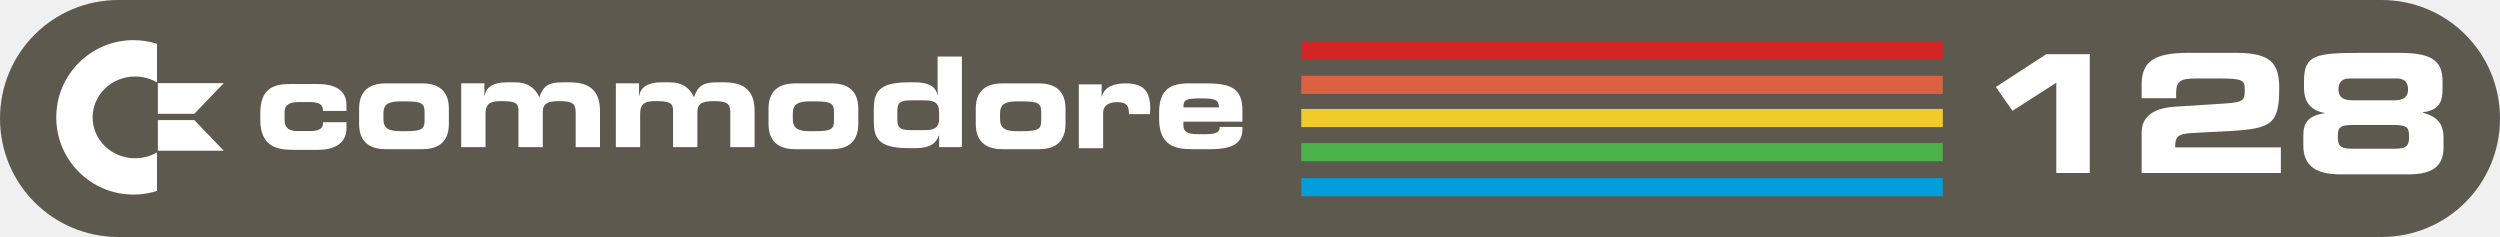
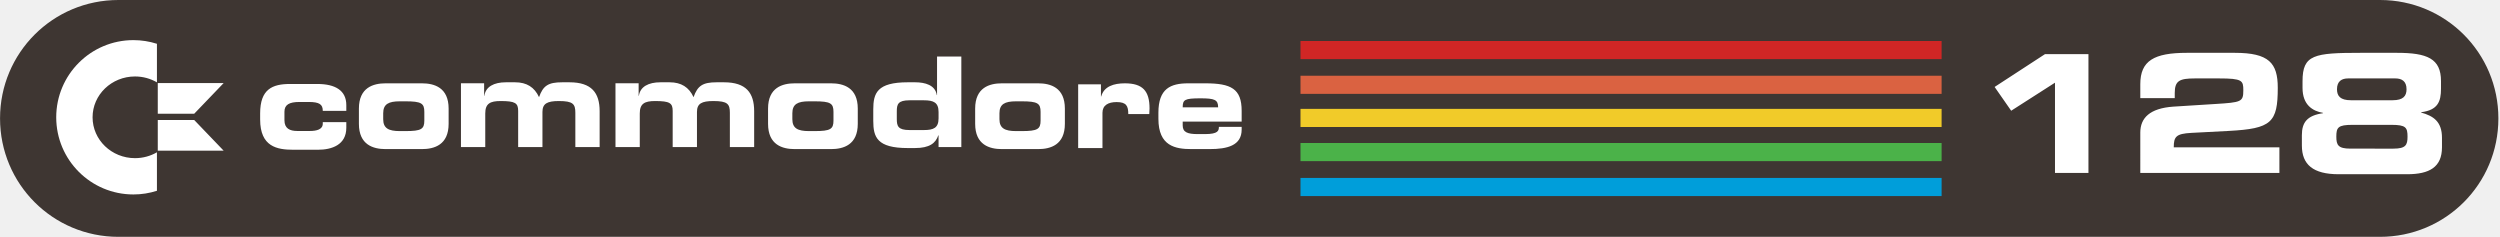
- <svg xmlns="http://www.w3.org/2000/svg" width="1646.725" height="156.104" viewBox="0 0 329.345 31.221">
-   <path fill="#5d594f" d="M15.61 0h298.125c8.648 0 15.61 6.962 15.61 15.61s-6.962 15.61-15.61 15.61H15.61C6.962 31.22 0 24.26 0 15.61S6.962 0 15.61 0" />
-   <path fill="#fff" d="M34.288 15.75c0 3.594 2.235 3.99 4.354 3.99h3.269c1.835 0 3.736-.643 3.736-2.901v-.742h-3.102v.198c0 .774-.818.972-1.718.972h-1.635c-1 0-1.701-.33-1.701-1.417v-1.121c0-.923.634-1.286 1.968-1.286h1.234c1.401 0 1.852.313 1.852 1.17h3.102v-.758c0-1.928-1.45-2.785-3.82-2.785h-3.602c-2.335 0-3.937.692-3.937 3.873zm13.019.574c0 2.77 1.885 3.33 3.52 3.33h4.787c1.635 0 3.52-.56 3.52-3.33v-2.01c0-2.77-1.885-3.33-3.52-3.33h-4.787c-1.635 0-3.52.56-3.52 3.33zm3.203-1.4c0-1.204.717-1.567 2.185-1.567h.767c2.069 0 2.469.264 2.469 1.385v1.154c0 1.12-.4 1.384-2.469 1.384h-.767c-1.468 0-2.185-.363-2.185-1.566zm10.25 4.461h3.203v-4.433c0-1.302.65-1.632 2.018-1.632 1.935 0 2.319.264 2.319 1.302v4.763h3.202v-4.631c0-1.104.634-1.434 2.169-1.434 1.868 0 2.168.395 2.168 1.55v4.515h3.202v-4.73c0-2.406-1.05-3.807-3.97-3.807h-.983c-1.819 0-2.502.445-3.036 1.961-.6-1.319-1.635-1.961-3.153-1.961h-1.217c-1.568 0-2.67.576-2.836 1.78h-.033v-1.649H60.76zm20.37 0h3.202v-4.433c0-1.302.65-1.632 2.018-1.632 1.935 0 2.319.264 2.319 1.302v4.763h3.202v-4.631c0-1.104.634-1.434 2.169-1.434 1.868 0 2.168.395 2.168 1.55v4.515h3.202v-4.73c0-2.406-1.05-3.807-3.97-3.807h-.983c-1.818 0-2.502.445-3.036 1.961-.6-1.319-1.635-1.961-3.153-1.961h-1.217c-1.568 0-2.669.576-2.836 1.78h-.033v-1.649h-3.053zm37.084-4.697c0-.94.15-1.467 1.685-1.467h1.885c1.268 0 1.935.28 1.935 1.55v.823c0 1.27-.667 1.55-1.935 1.55h-1.885c-1.534 0-1.685-.528-1.685-1.467zm-3.102 1.253c0 2.142.5 3.576 4.554 3.576h.934c1.934 0 2.735-.643 3.085-1.681h.034v1.55h3.002V7.451h-3.202v5.077h-.034c-.2-1.319-1.551-1.681-2.869-1.681h-.95c-4.054 0-4.554 1.434-4.554 3.576zm-13.869.383c0 2.77 1.885 3.33 3.52 3.33h4.786c1.635 0 3.52-.56 3.52-3.33v-2.01c0-2.77-1.885-3.33-3.52-3.33h-4.787c-1.634 0-3.52.56-3.52 3.33zm3.202-1.4c0-1.204.717-1.567 2.185-1.567h.768c2.068 0 2.468.264 2.468 1.385v1.154c0 1.12-.4 1.384-2.468 1.384h-.768c-1.468 0-2.185-.363-2.185-1.566zm24.099 1.4c0 2.77 1.885 3.33 3.52 3.33h4.786c1.635 0 3.52-.56 3.52-3.33v-2.01c0-2.77-1.885-3.33-3.52-3.33h-4.787c-1.634 0-3.52.56-3.52 3.33zm3.202-1.4c0-1.204.718-1.567 2.185-1.567h.768c2.068 0 2.468.264 2.468 1.385v1.154c0 1.12-.4 1.384-2.468 1.384h-.768c-1.467 0-2.185-.363-2.185-1.566zm10.376 4.598h3.203v-4.648c0-1.006.767-1.418 1.868-1.418 1.284 0 1.535.511 1.535 1.582h2.768c.017-.296.034-.527.034-.741 0-2.324-.918-3.313-3.253-3.313-1.45 0-2.752.395-3.119 1.73h-.033v-1.598h-3.003zm10.578-3.857c0 3.593 2.234 3.988 4.353 3.988h2.401c2.319 0 4.22-.461 4.22-2.57v-.363h-3.002c0 .494-.083.956-1.818.956h-.984c-1.335 0-1.968-.248-1.968-1.138v-.51h7.772V14.61c0-2.917-1.4-3.626-4.803-3.626h-2.235c-2.336 0-3.937.692-3.937 3.873zm3.202-1.517c0-1.005.25-1.186 2.335-1.186 1.868 0 2.335.181 2.335 1.186zM17.584 5.289c-5.618 0-10.176 4.557-10.176 10.175s4.558 10.17 10.176 10.17c1.08 0 2.123-.172 3.1-.484v-5.075c-.844.49-1.83.773-2.889.773-3.09 0-5.595-2.41-5.595-5.384 0-2.973 2.504-5.384 5.595-5.384 1.058 0 2.045.283 2.889.774V5.772a10.2 10.2 0 0 0-3.1-.483m3.211 5.662h8.683l-3.883 4.045h-4.8zm0 8.909h8.683l-3.883-4.045h-4.8z" />
-   <path fill="#009eda" d="M171.429 23.455h84.513v2.39H171.43z" />
-   <path fill="#4bb249" d="M171.429 18.847h84.513v2.39H171.43z" />
-   <path fill="#f1cb29" d="M171.429 14.352h84.513v2.39H171.43z" />
-   <path fill="#da6241" d="M171.429 9.984h84.513v2.39H171.43z" />
-   <path fill="#d12625" d="M171.429 5.407h84.513v2.39H171.43z" />
-   <path fill="#fff" d="M270.893 22.794h4.411V7.137h-5.73l-6.64 4.325 2.185 3.136 5.774-3.698zm11.245 0h18.338v-3.373H286.55c0-1.406.303-1.795 2.314-1.904l4.953-.259c5.6-.303 6.444-1.081 6.444-5.687 0-3.266-1.168-4.607-5.666-4.607h-6.315c-4.325 0-6.141 1.038-6.141 4.13v1.839h4.541v-.67c0-1.622.627-1.925 2.66-1.925h3.179c3.07 0 3.2.281 3.2 1.557 0 1.535-.237 1.6-3.74 1.816l-5.493.346c-3.093.217-4.347 1.493-4.347 3.417zm21.301-3.611c0 2.508 1.47 3.784 4.844 3.784h9.04c2.919 0 4.584-.93 4.584-3.546v-1.255c0-2.14-1.125-2.876-2.747-3.33v-.043c2.206-.281 2.617-1.406 2.617-3.093v-1.016c0-2.963-1.816-3.72-5.817-3.72h-4.758c-6.163 0-7.677.238-7.677 3.741v.887c0 2.227 1.32 3.05 2.703 3.287v.043c-2.097.303-2.79 1.211-2.79 2.898zm6.4.41c-1.621 0-1.859-.475-1.859-1.578 0-1.211.216-1.557 2.12-1.557h5.146c1.903 0 2.12.346 2.12 1.557 0 1.103-.238 1.579-1.86 1.579zm.066-6.379c-1.406 0-1.838-.562-1.838-1.449 0-1.081.648-1.427 1.47-1.427h6.228c.822 0 1.47.346 1.47 1.427 0 .887-.432 1.449-1.837 1.449z" />
+ <svg xmlns="http://www.w3.org/2000/svg" width="1646.7" height="156.1" version="1.1" viewBox="0 0 329.34 31.221" xml:space="preserve">
+   <path transform="scale(.99937)" d="m15.61 0h298.12c8.648 0 15.61 6.962 15.61 15.61s-6.962 15.61-15.61 15.61h-298.12c-8.648 0-15.61-6.96-15.61-15.61s6.962-15.61 15.61-15.61" fill="#3e3632" stroke-width="1.001" />
+   <path transform="scale(.99937)" d="m34.288 15.75c0 3.594 2.235 3.99 4.354 3.99h3.269c1.835 0 3.736-0.643 3.736-2.901v-0.742h-3.102v0.198c0 0.774-0.818 0.972-1.718 0.972h-1.635c-1 0-1.701-0.33-1.701-1.417v-1.121c0-0.923 0.634-1.286 1.968-1.286h1.234c1.401 0 1.852 0.313 1.852 1.17h3.102v-0.758c0-1.928-1.45-2.785-3.82-2.785h-3.602c-2.335 0-3.937 0.692-3.937 3.873zm13.019 0.574c0 2.77 1.885 3.33 3.52 3.33h4.787c1.635 0 3.52-0.56 3.52-3.33v-2.01c0-2.77-1.885-3.33-3.52-3.33h-4.787c-1.635 0-3.52 0.56-3.52 3.33zm3.203-1.4c0-1.204 0.717-1.567 2.185-1.567h0.767c2.069 0 2.469 0.264 2.469 1.385v1.154c0 1.12-0.4 1.384-2.469 1.384h-0.767c-1.468 0-2.185-0.363-2.185-1.566zm10.25 4.461h3.203v-4.433c0-1.302 0.65-1.632 2.018-1.632 1.935 0 2.319 0.264 2.319 1.302v4.763h3.202v-4.631c0-1.104 0.634-1.434 2.169-1.434 1.868 0 2.168 0.395 2.168 1.55v4.515h3.202v-4.73c0-2.406-1.05-3.807-3.97-3.807h-0.983c-1.819 0-2.502 0.445-3.036 1.961-0.6-1.319-1.635-1.961-3.153-1.961h-1.217c-1.568 0-2.67 0.576-2.836 1.78h-0.033v-1.649h-3.053zm20.37 0h3.202v-4.433c0-1.302 0.65-1.632 2.018-1.632 1.935 0 2.319 0.264 2.319 1.302v4.763h3.202v-4.631c0-1.104 0.634-1.434 2.169-1.434 1.868 0 2.168 0.395 2.168 1.55v4.515h3.202v-4.73c0-2.406-1.05-3.807-3.97-3.807h-0.983c-1.818 0-2.502 0.445-3.036 1.961-0.6-1.319-1.635-1.961-3.153-1.961h-1.217c-1.568 0-2.669 0.576-2.836 1.78h-0.033v-1.649h-3.053zm37.084-4.697c0-0.94 0.15-1.467 1.685-1.467h1.885c1.268 0 1.935 0.28 1.935 1.55v0.823c0 1.27-0.667 1.55-1.935 1.55h-1.885c-1.534 0-1.685-0.528-1.685-1.467zm-3.102 1.253c0 2.142 0.5 3.576 4.554 3.576h0.934c1.934 0 2.735-0.643 3.085-1.681h0.034v1.55h3.002v-11.935h-3.202v5.077h-0.034c-0.2-1.319-1.551-1.681-2.869-1.681h-0.95c-4.054 0-4.554 1.434-4.554 3.576zm-13.869 0.383c0 2.77 1.885 3.33 3.52 3.33h4.786c1.635 0 3.52-0.56 3.52-3.33v-2.01c0-2.77-1.885-3.33-3.52-3.33h-4.787c-1.634 0-3.52 0.56-3.52 3.33zm3.202-1.4c0-1.204 0.717-1.567 2.185-1.567h0.768c2.068 0 2.468 0.264 2.468 1.385v1.154c0 1.12-0.4 1.384-2.468 1.384h-0.768c-1.468 0-2.185-0.363-2.185-1.566zm24.099 1.4c0 2.77 1.885 3.33 3.52 3.33h4.786c1.635 0 3.52-0.56 3.52-3.33v-2.01c0-2.77-1.885-3.33-3.52-3.33h-4.787c-1.634 0-3.52 0.56-3.52 3.33zm3.202-1.4c0-1.204 0.718-1.567 2.185-1.567h0.768c2.068 0 2.468 0.264 2.468 1.385v1.154c0 1.12-0.4 1.384-2.468 1.384h-0.768c-1.467 0-2.185-0.363-2.185-1.566zm10.376 4.598h3.203v-4.648c0-1.006 0.767-1.418 1.868-1.418 1.284 0 1.535 0.511 1.535 1.582h2.768c0.017-0.296 0.034-0.527 0.034-0.741 0-2.324-0.918-3.313-3.253-3.313-1.45 0-2.752 0.395-3.119 1.73h-0.033v-1.598h-3.003zm10.578-3.857c0 3.593 2.234 3.988 4.353 3.988h2.401c2.319 0 4.22-0.461 4.22-2.57v-0.363h-3.002c0 0.494-0.083 0.956-1.818 0.956h-0.984c-1.335 0-1.968-0.248-1.968-1.138v-0.51h7.772v-1.418c0-2.917-1.4-3.626-4.803-3.626h-2.235c-2.336 0-3.937 0.692-3.937 3.873zm3.202-1.517c0-1.005 0.25-1.186 2.335-1.186 1.868 0 2.335 0.181 2.335 1.186zm-138.32-8.859c-5.618 0-10.176 4.557-10.176 10.175s4.558 10.17 10.176 10.17c1.08 0 2.123-0.172 3.1-0.484v-5.075c-0.844 0.49-1.83 0.773-2.889 0.773-3.09 0-5.595-2.41-5.595-5.384 0-2.973 2.504-5.384 5.595-5.384 1.058 0 2.045 0.283 2.889 0.774v-5.082a10.2 10.2 0 0 0-3.1-0.483m3.211 5.662h8.683l-3.883 4.045h-4.8zm0 8.909h8.683l-3.883-4.045h-4.8z" fill="#fff" stroke-width="1.001" />
+   <path transform="scale(.99937)" d="m270.89 22.794h4.411v-15.657h-5.73l-6.64 4.325 2.185 3.136 5.774-3.698zm11.245 0h18.338v-3.373h-13.926c0-1.406 0.303-1.795 2.314-1.904l4.953-0.259c5.6-0.303 6.444-1.081 6.444-5.687 0-3.266-1.168-4.607-5.666-4.607h-6.315c-4.325 0-6.141 1.038-6.141 4.13v1.839h4.541v-0.67c0-1.622 0.627-1.925 2.66-1.925h3.179c3.07 0 3.2 0.281 3.2 1.557 0 1.535-0.237 1.6-3.74 1.816l-5.493 0.346c-3.093 0.217-4.347 1.493-4.347 3.417zm21.301-3.611c0 2.508 1.47 3.784 4.844 3.784h9.04c2.919 0 4.584-0.93 4.584-3.546v-1.255c0-2.14-1.125-2.876-2.747-3.33v-0.043c2.206-0.281 2.617-1.406 2.617-3.093v-1.016c0-2.963-1.816-3.72-5.817-3.72h-4.758c-6.163 0-7.677 0.238-7.677 3.741v0.887c0 2.227 1.32 3.05 2.703 3.287v0.043c-2.097 0.303-2.79 1.211-2.79 2.898zm6.4 0.41c-1.621 0-1.859-0.475-1.859-1.578 0-1.211 0.216-1.557 2.12-1.557h5.146c1.903 0 2.12 0.346 2.12 1.557 0 1.103-0.238 1.579-1.86 1.579zm0.066-6.379c-1.406 0-1.838-0.562-1.838-1.449 0-1.081 0.648-1.427 1.47-1.427h6.228c0.822 0 1.47 0.346 1.47 1.427 0 0.887-0.432 1.449-1.837 1.449z" fill="#fff" stroke-width="1.001" />
+   <g transform="scale(.99937)" stroke-width="1.001">
+     <path d="m171.43 5.407h84.513v2.39h-84.512z" fill="#d12625" />
+     <path d="m171.43 9.984h84.513v2.39h-84.512z" fill="#da6241" />
+     <path d="m171.43 14.352h84.513v2.39h-84.512z" fill="#f1cb29" />
+     <path d="m171.43 18.847h84.513v2.39h-84.512z" fill="#4bb249" />
+     <path d="m171.43 23.455h84.513v2.39h-84.512z" fill="#009eda" />
+   </g>
</svg>
